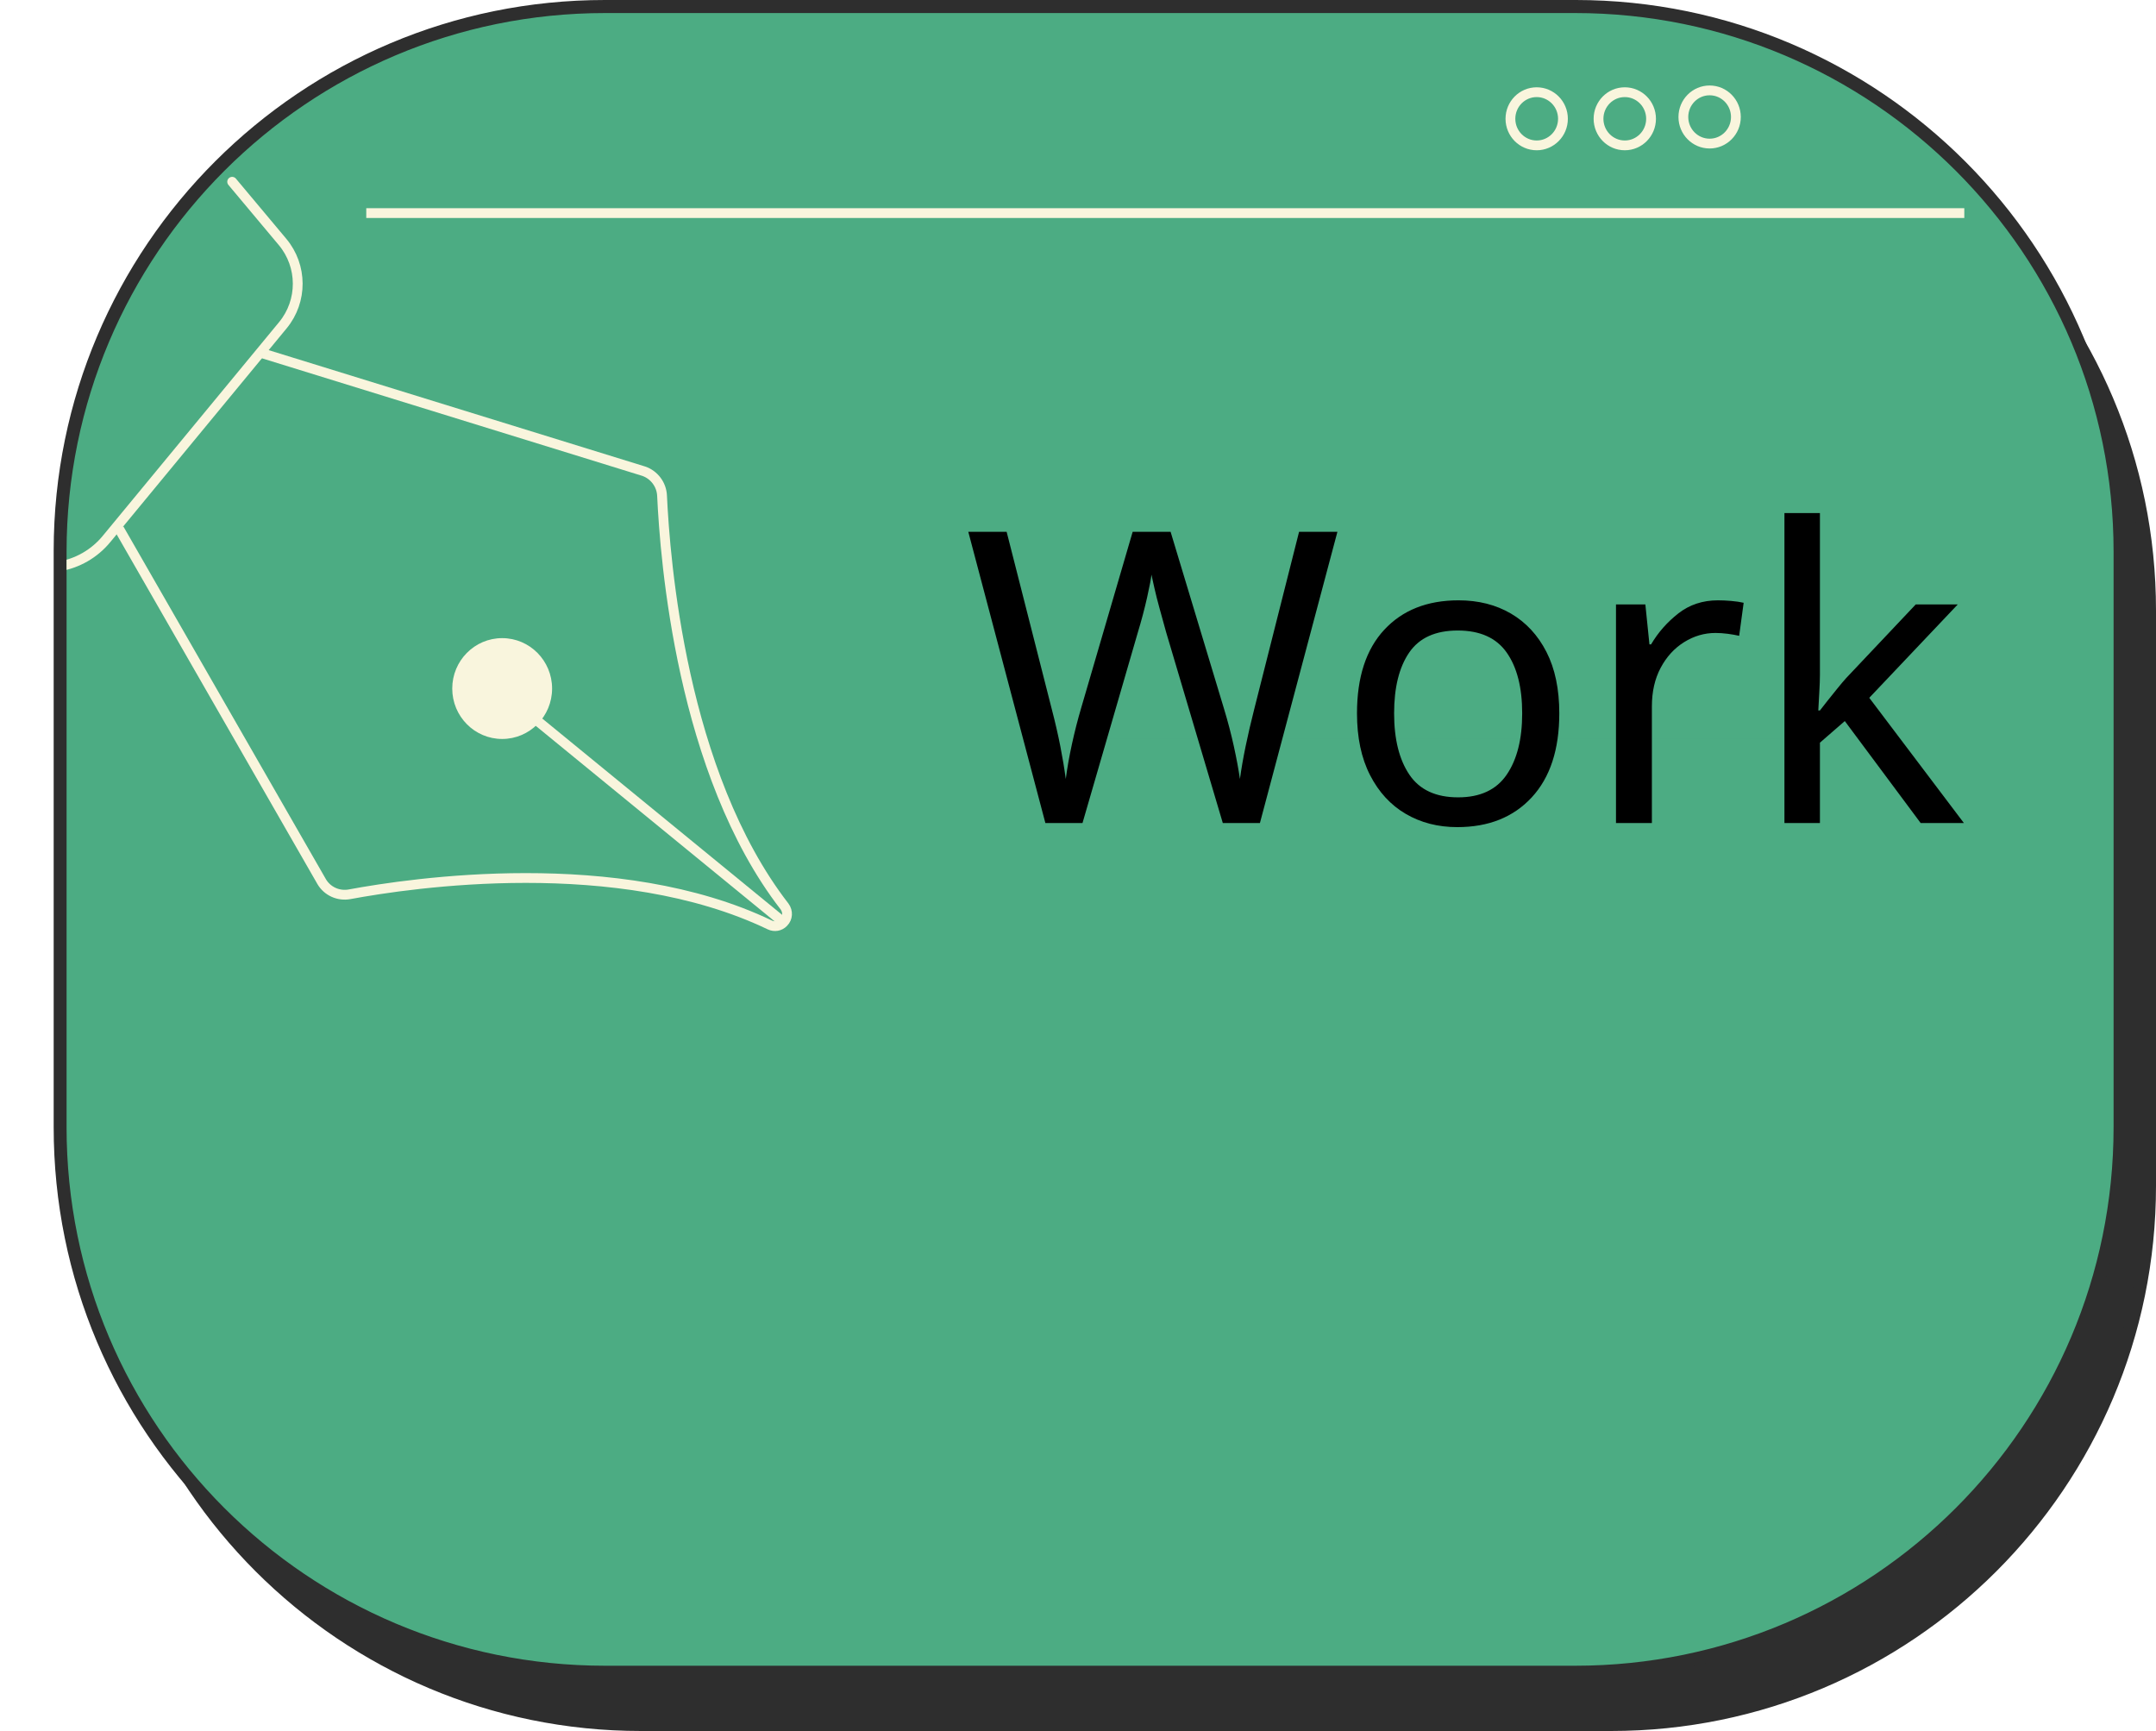
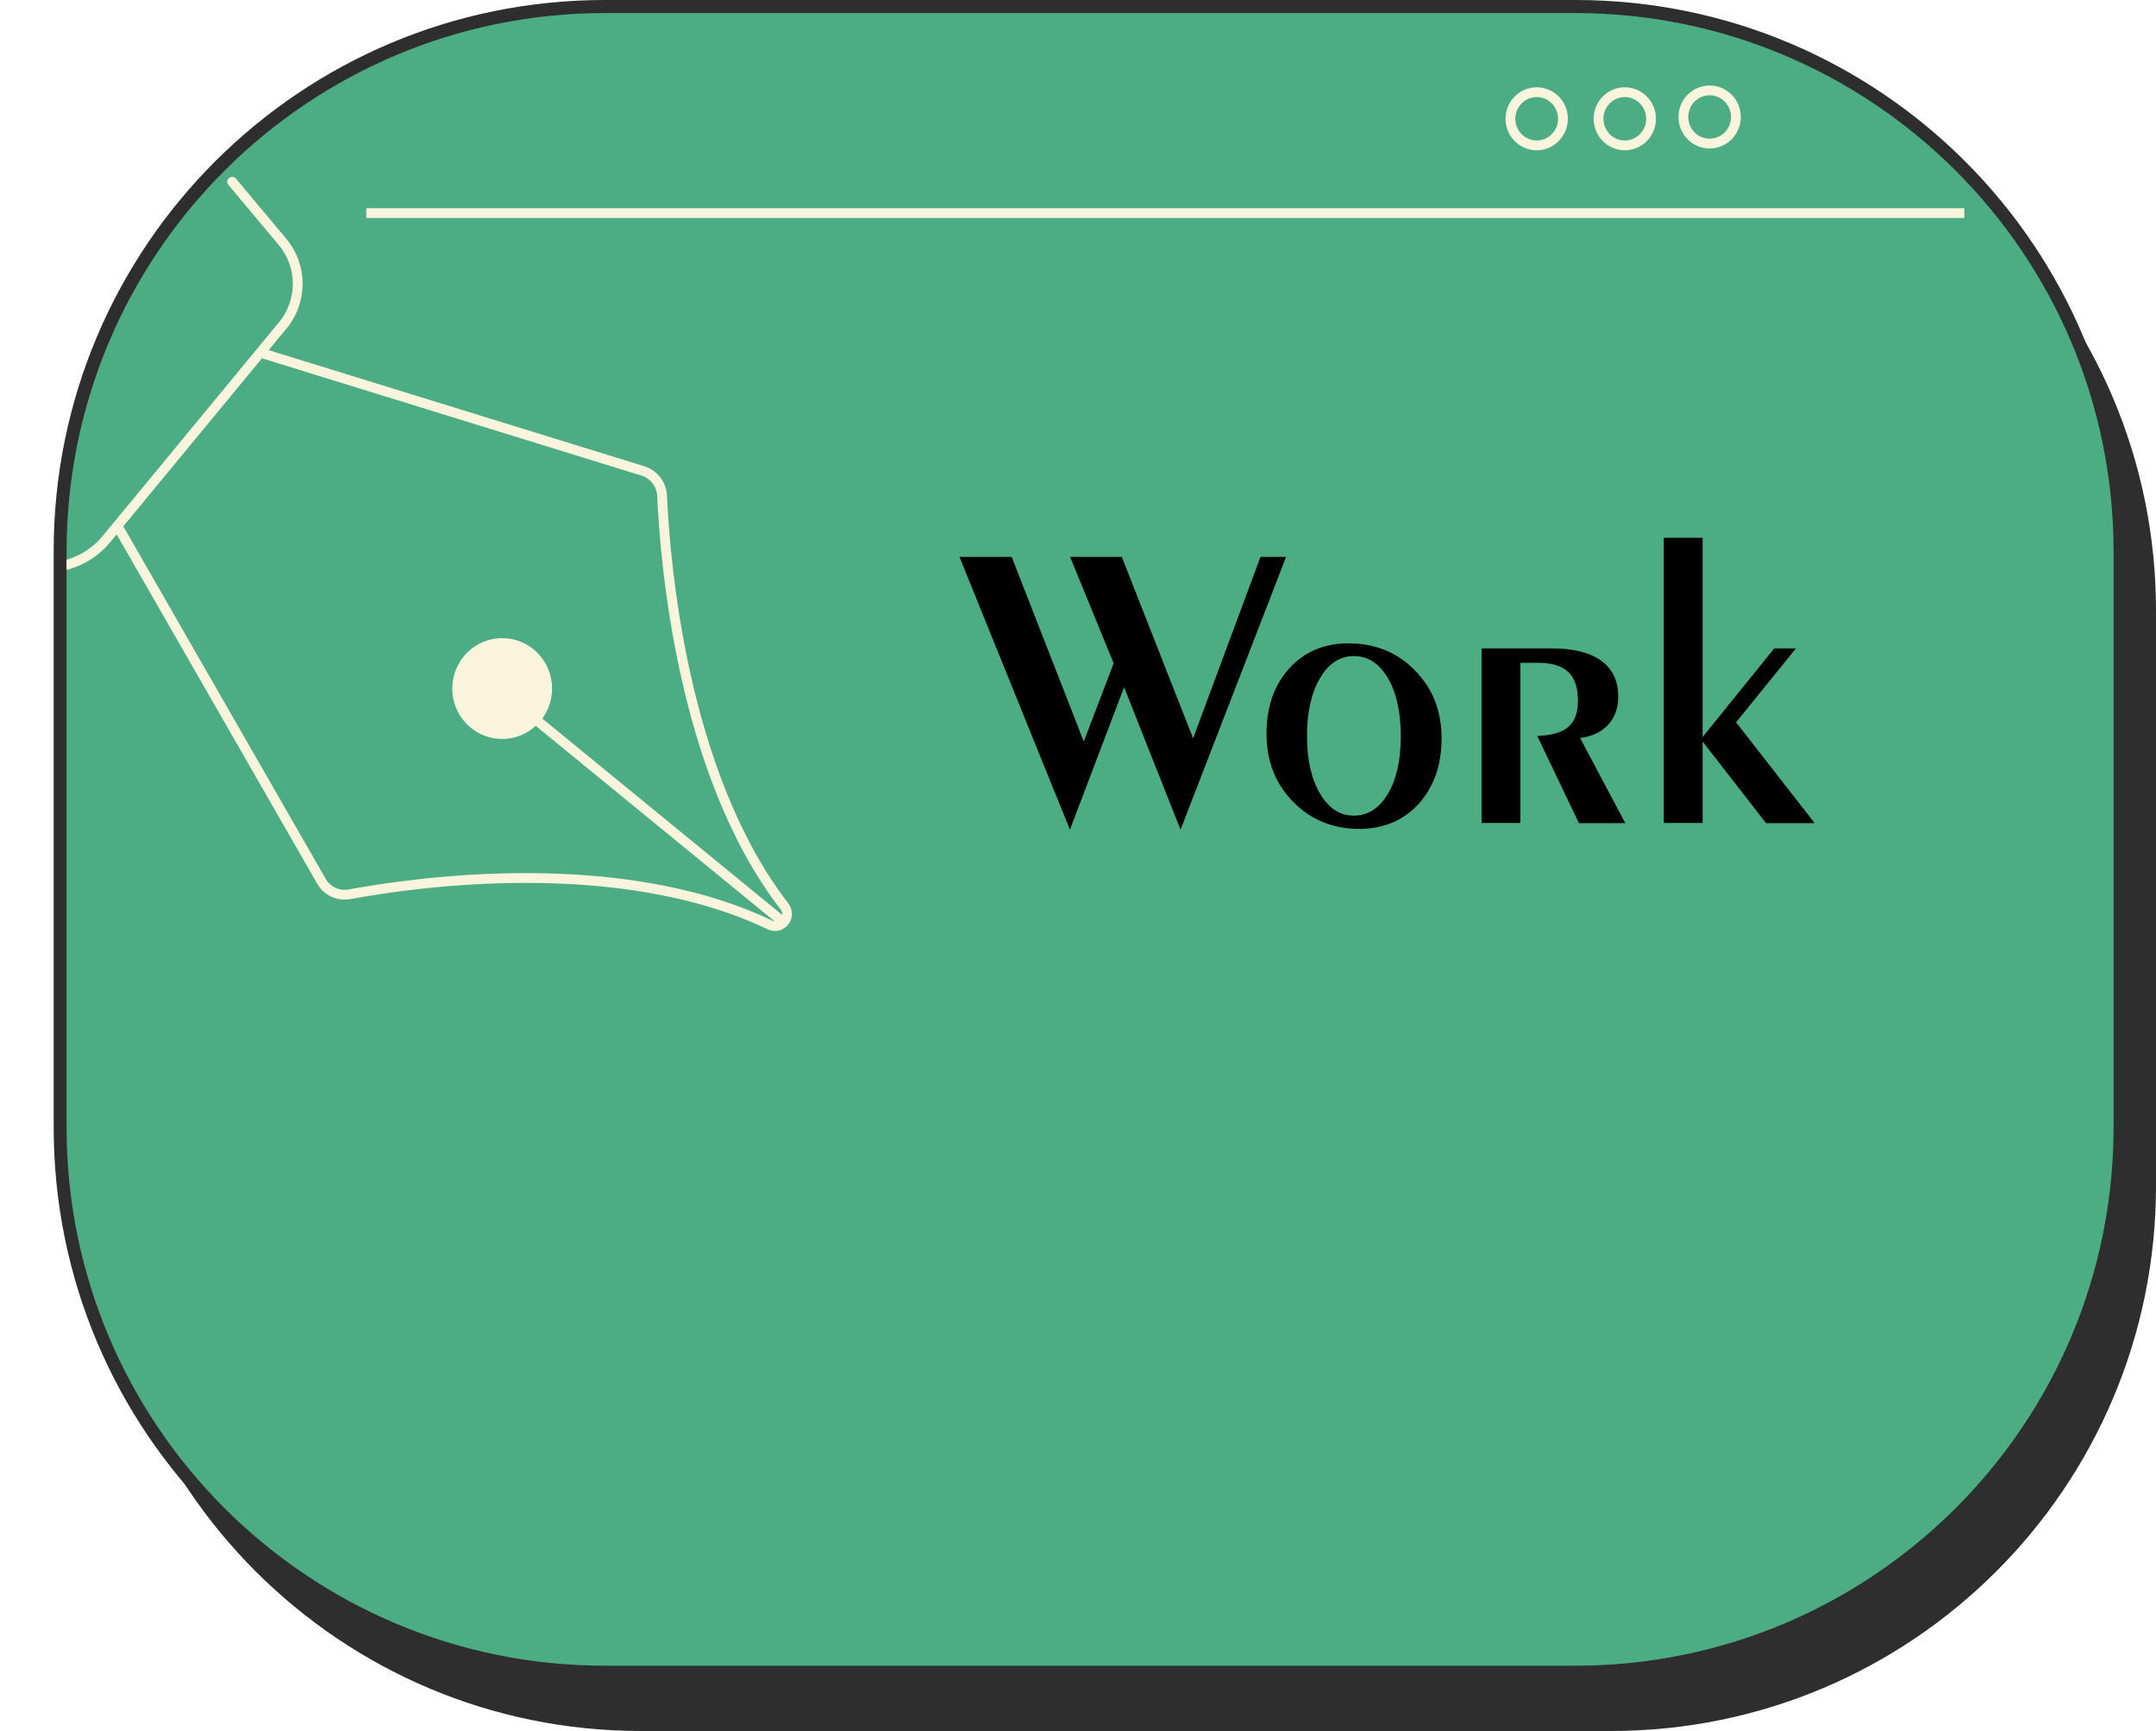
<svg xmlns="http://www.w3.org/2000/svg" xmlns:xlink="http://www.w3.org/1999/xlink" version="1.1" id="Layer_1" x="0px" y="0px" viewBox="0 0 1321.5 1060.8" style="enable-background:new 0 0 1321.5 1060.8;" xml:space="preserve">
  <style type="text/css">
	.st0{fill:#2E2E2E;stroke:#2E2E2E;stroke-width:8;stroke-miterlimit:10;}
	.st1{fill:#4CAC83;}
	.st2{fill:#2E2E2E;}
	.st3{fill:#2E2E2E;stroke:#2E2E2E;stroke-linecap:round;stroke-linejoin:round;}
	.st4{fill:none;stroke:#F9F5DD;stroke-width:6;stroke-miterlimit:10;}
- 	.st5{clip-path:url(#SVGID_00000158747419076043134880000005897206744455010461_);}
+ 	.st5{clip-path:url(#SVGID_00000170999483808830128680000001231634695601902486_);}
	.st6{fill:none;stroke:#F9F5DD;stroke-width:6;stroke-linecap:round;stroke-linejoin:round;}
	.st7{fill:#F9F5DD;}
- 	.st8{font-family:'Exotic350BT-DemiBold';}
- 	.st9{font-size:250px;}
+ 	.st8{enable-background:new    ;}
</style>
  <g id="Layer_2_00000080916383633090380210000017229335189384778678_">
    <g id="Layer_1-2">
      <path class="st0" d="M392.9,44h594.5c182.3,0,330.1,147.8,330.1,330.1v352.7c0,182.3-147.8,330.1-330.1,330.1H392.9    c-182.3,0-330.1-147.8-330.1-330.1V374.1C62.9,191.8,210.7,44,392.9,44z" />
-       <path class="st1" d="M370.9,1024.8c-184.5,0-334.1-149.6-334.1-334.1c0,0,0,0,0,0V338.1C36.9,153.6,186.4,4,370.9,4c0,0,0,0,0,0    h594.5c184.5,0,334.1,149.6,334.1,334c0,0,0,0,0,0v352.7c0,184.5-149.6,334.1-334.1,334.1c0,0,0,0,0,0H370.9z" />
-       <path class="st2" d="M965.4,8c182.3,0,330.1,147.8,330.1,330.1v352.7c0,182.3-147.8,330.1-330.1,330.1H370.9    c-182.3,0-330.1-147.8-330.1-330.1V338.1C40.9,155.8,188.6,8,370.9,8H965.4 M965.4,0H370.9C184.4-0.1,33,151,32.9,337.5    c0,0.2,0,0.4,0,0.5v352.7c-0.1,186.6,151,337.9,337.5,338.1c0.2,0,0.4,0,0.5,0h594.5c186.6,0.2,337.9-151,338.1-337.5    c0-0.2,0-0.4,0-0.6V338.1C1303.6,151.5,1152.5,0.1,966,0C965.8,0,965.6,0,965.4,0z" />
-       <path class="st3" d="M724.7,391.1c-0.7-0.3-1.3-0.9-1.5-1.7l-28.5-67.9c-0.7-1.8,0.1-3.9,1.9-4.8c1.9-0.8,4,0.1,4.8,1.9    c0,0,0,0,0,0.1l25.3,59.8l17.5-41.7c0.7-1.4,2-2.3,3.6-2.3c1.6,0,3,0.9,3.7,2.3l17.5,41.7l25.1-59.8c0.8-1.8,2.9-2.7,4.8-2    c1.9,0.8,2.8,2.9,2,4.8l-28.4,67.6c-0.3,0.7-0.8,1.4-1.4,1.9c-0.5,0.5-1.2,0.7-1.9,0.8h-0.8c-1.3-0.2-2.5-1.1-2.9-2.3l-0.2-0.1    l-17.7-42l-17.5,41.9c-0.1,0.1-0.1,0.2-0.2,0.3c-0.5,1.4-1.8,2.3-3.2,2.3c-0.5,0-1-0.1-1.4-0.3    C725.1,391.5,724.9,391.3,724.7,391.1z" />
+       <path class="st1" d="M370.9,1024.8c-184.5,0-334.1-149.6-334.1-334.1l0,0V338.1C36.9,153.6,186.4,4,370.9,4l0,0h594.5    c184.5,0,334.1,149.6,334.1,334l0,0v352.7c0,184.5-149.6,334.1-334.1,334.1l0,0H370.9z" />
+       <path class="st2" d="M965.4,8c182.3,0,330.1,147.8,330.1,330.1v352.7c0,182.3-147.8,330.1-330.1,330.1H370.9    c-182.3,0-330.1-147.8-330.1-330.1V338.1C40.9,155.8,188.6,8,370.9,8H965.4 M965.4,0H370.9C184.4-0.1,33,151,32.9,337.5    c0,0.2,0,0.4,0,0.5v352.7c-0.1,186.6,151,337.9,337.5,338.1c0.2,0,0.4,0,0.5,0h594.5c186.6,0.2,337.9-151,338.1-337.5    c0-0.2,0-0.4,0-0.6V338.1c0.1-186.6-151-338-337.5-338.1C965.8,0,965.6,0,965.4,0z" />
+       <path class="st3" d="M724.7,391.1c-0.7-0.3-1.3-0.9-1.5-1.7l-28.5-67.9c-0.7-1.8,0.1-3.9,1.9-4.8c1.9-0.8,4,0.1,4.8,1.9    c0,0,0,0,0,0.1l25.3,59.8l17.5-41.7c0.7-1.4,2-2.3,3.6-2.3s3,0.9,3.7,2.3l17.5,41.7l25.1-59.8c0.8-1.8,2.9-2.7,4.8-2    c1.9,0.8,2.8,2.9,2,4.8l-28.4,67.6c-0.3,0.7-0.8,1.4-1.4,1.9c-0.5,0.5-1.2,0.7-1.9,0.8h-0.8c-1.3-0.2-2.5-1.1-2.9-2.3l-0.2-0.1    l-17.7-42l-17.5,41.9c-0.1,0.1-0.1,0.2-0.2,0.3c-0.5,1.4-1.8,2.3-3.2,2.3c-0.5,0-1-0.1-1.4-0.3    C725.1,391.5,724.9,391.3,724.7,391.1z" />
      <path class="st3" d="M861.3,315.8c20,0,36,17.4,36,38s-16,38-36,38s-36-17.4-36-38S841.4,315.8,861.3,315.8z M861.3,384.3    c15.5,0,28.5-13.6,28.5-30.5s-13-30.7-28.5-30.7s-28.5,13.8-28.5,30.7S845.8,384.3,861.3,384.3L861.3,384.3z" />
-       <path class="st3" d="M922.7,319.7c0-2,1.6-3.7,3.7-3.7c0.1,0,0.1,0,0.2,0c2,0,3.6,1.7,3.6,3.7c0,0,0,0,0,0v16.7    c0.3-0.7,0.7-1.3,1.1-1.9c5.7-9,15.8-18.6,30.4-18.6c2,0,3.7,1.6,3.7,3.6c0,0,0,0.1,0,0.1c0,2-1.7,3.7-3.7,3.7    c-9.9,0-16.7,5.6-22,12.4c-3.9,5.4-7,11.4-9.1,17.7c-0.2,0.4-0.3,0.8-0.3,1.2V388c0,2-1.5,3.7-3.6,3.7c0,0,0,0,0,0    c-2,0.1-3.8-1.5-3.9-3.5c0-0.1,0-0.1,0-0.2L922.7,319.7z" />
-       <path class="st3" d="M990.7,287c0-2.1,1.7-3.8,3.8-3.8c2.1,0,3.8,1.7,3.8,3.8v73l45-44.8c1.5-1.4,3.9-1.3,5.3,0.2    c1.3,1.4,1.3,3.6,0,5l-29.3,29.3l29.5,35.8c1.4,1.4,1.4,3.7,0,5.1c-0.7,0.7-1.8,1.1-2.8,1.1c-1.2,0.1-2.3-0.4-2.9-1.4l-29.1-35.2    l-15.5,15.5v17.4c0,2.1-1.7,3.8-3.8,3.8c-2.1,0-3.8-1.7-3.8-3.8L990.7,287z" />
+       <path class="st3" d="M922.7,319.7c0-2,1.6-3.7,3.7-3.7c0.1,0,0.1,0,0.2,0c2,0,3.6,1.7,3.6,3.7l0,0v16.7c0.3-0.7,0.7-1.3,1.1-1.9    c5.7-9,15.8-18.6,30.4-18.6c2,0,3.7,1.6,3.7,3.6v0.1c0,2-1.7,3.7-3.7,3.7c-9.9,0-16.7,5.6-22,12.4c-3.9,5.4-7,11.4-9.1,17.7    c-0.2,0.4-0.3,0.8-0.3,1.2V388c0,2-1.5,3.7-3.6,3.7l0,0c-2,0.1-3.8-1.5-3.9-3.5c0-0.1,0-0.1,0-0.2L922.7,319.7z" />
+       <path class="st3" d="M990.7,287c0-2.1,1.7-3.8,3.8-3.8s3.8,1.7,3.8,3.8v73l45-44.8c1.5-1.4,3.9-1.3,5.3,0.2c1.3,1.4,1.3,3.6,0,5    l-29.3,29.3l29.5,35.8c1.4,1.4,1.4,3.7,0,5.1c-0.7,0.7-1.8,1.1-2.8,1.1c-1.2,0.1-2.3-0.4-2.9-1.4l-29.1-35.2l-15.5,15.5V388    c0,2.1-1.7,3.8-3.8,3.8s-3.8-1.7-3.8-3.8L990.7,287z" />
      <ellipse class="st4" cx="941.9" cy="72.8" rx="16.1" ry="16.3" />
      <ellipse class="st4" cx="995.9" cy="72.8" rx="16.1" ry="16.3" />
      <ellipse class="st4" cx="1047.9" cy="71.7" rx="16.1" ry="16.3" />
      <line class="st4" x1="1204" y1="130.6" x2="224.5" y2="130.6" />
      <g>
-         <defs>
-           <path id="SVGID_1_" d="M370.9,8h594.5c182.3,0,330.1,147.8,330.1,330.1v352.7c0,182.3-147.8,330.1-330.1,330.1H370.9      c-182.3,0-330.1-147.8-330.1-330.1V338.1C40.9,155.8,188.7,8,370.9,8z" />
-         </defs>
-         <clipPath id="SVGID_00000086665914643857805850000004379382688972908193_">
-           <use xlink:href="#SVGID_1_" style="overflow:visible;" />
-         </clipPath>
-         <g style="clip-path:url(#SVGID_00000086665914643857805850000004379382688972908193_);">
-           <path class="st6" d="M142.3,111.4l30.9,36.9c12.3,14.7,12.4,36.2,0.2,51l-108,130.9C50.2,348.8,23.6,353.3,3,340.9" />
-           <line class="st4" x1="480.3" y1="565.3" x2="303.1" y2="420.3" />
-           <ellipse class="st7" cx="307.8" cy="422" rx="30.6" ry="30.9" />
-           <path class="st4" d="M73,324.1l124.2,216.3c3.5,5.9,10.3,8.9,17,7.7c37.7-7,164.5-25.9,257.7,18.8c2.8,1.3,6.1,0.8,8.3-1.5      l0.1-0.1c2.6-2.6,2.8-6.7,0.6-9.7c-63.4-81.9-73.3-213.2-75.1-251.8c-0.3-6.8-4.8-12.8-11.2-15l-235.2-72.7" />
+         <g>
+           <defs>
+             <path id="SVGID_1_" d="M370.9,8h594.5c182.3,0,330.1,147.8,330.1,330.1v352.7c0,182.3-147.8,330.1-330.1,330.1H370.9       c-182.3,0-330.1-147.8-330.1-330.1V338.1C40.9,155.8,188.7,8,370.9,8z" />
+           </defs>
+           <clipPath id="SVGID_00000096020592295723872990000015432017566013103778_">
+             <use xlink:href="#SVGID_1_" style="overflow:visible;" />
+           </clipPath>
+           <g style="clip-path:url(#SVGID_00000096020592295723872990000015432017566013103778_);">
+             <path class="st6" d="M142.3,111.4l30.9,36.9c12.3,14.7,12.4,36.2,0.2,51l-108,130.9C50.2,348.8,23.6,353.3,3,340.9" />
+             <line class="st4" x1="480.3" y1="565.3" x2="303.1" y2="420.3" />
+             <ellipse class="st7" cx="307.8" cy="422" rx="30.6" ry="30.9" />
+             <path class="st4" d="M73,324.1l124.2,216.3c3.5,5.9,10.3,8.9,17,7.7c37.7-7,164.5-25.9,257.7,18.8c2.8,1.3,6.1,0.8,8.3-1.5       l0.1-0.1c2.6-2.6,2.8-6.7,0.6-9.7c-63.4-81.9-73.3-213.2-75.1-251.8c-0.3-6.8-4.8-12.8-11.2-15l-235.2-72.7" />
+           </g>
        </g>
      </g>
    </g>
  </g>
  <rect x="660.7" y="247.7" class="st1" width="460.3" height="205" />
-   <text transform="matrix(1 0 0 1 590.5065 504.4295)" class="st8 st9">Work</text>
+   <g class="st8">
+     <path d="M723.6,508.5L689,421.2l-33.2,87.3l-67.7-167.2h32l44.2,113.2l18.3-48l-26.7-65.2h31.7l43.7,111.2l41.3-111.2h15.7   L723.6,508.5z" />
+     <path d="M833.1,508c-16.1,0-29.6-5.5-40.5-16.6c-10.9-11.1-16.3-25-16.3-41.7c0-16.4,4.6-29.7,13.9-40   c9.3-10.3,21.4-15.4,36.4-15.4c16.3,0,29.8,5.5,40.7,16.6c10.9,11.1,16.3,24.9,16.3,41.6c0,16.4-4.7,29.8-14,40.1   C860.3,502.8,848.1,508,833.1,508z M829.9,499.9c8.5,0,15.5-4.5,20.8-13.4c5.3-8.9,7.9-20.7,7.9-35.3c0-14.7-2.6-26.6-7.9-35.6   c-5.3-9-12.2-13.5-20.8-13.5s-15.5,4.5-20.8,13.5c-5.3,9-8,20.9-8,35.5c0,14.6,2.7,26.3,8,35.3   C814.4,495.4,821.3,499.9,829.9,499.9z" />
+     <path d="M931.9,504.4h-23.8V397.4h43c13.3,0,23.5,2.5,30.4,7.6c6.9,5,10.4,12.4,10.4,22c0,7-2.1,12.7-6.2,17.2   c-4.2,4.5-9.9,7.2-17.2,8.1l27.7,52.2h-28.4L942.2,451c8.6-0.2,15-2,19-5.4c4-3.4,6-8.8,6-16.1c0-8-2-13.9-5.9-17.6   s-10.1-5.7-18.4-5.7h-11V504.4z" />
+     <path d="M1043.6,504.4h-23.8V329.6h23.8v122.1l43.9-54.3h13.3l-36.7,45.3l48.2,61.8h-29.8l-38.9-50V504.4z" />
+   </g>
</svg>
